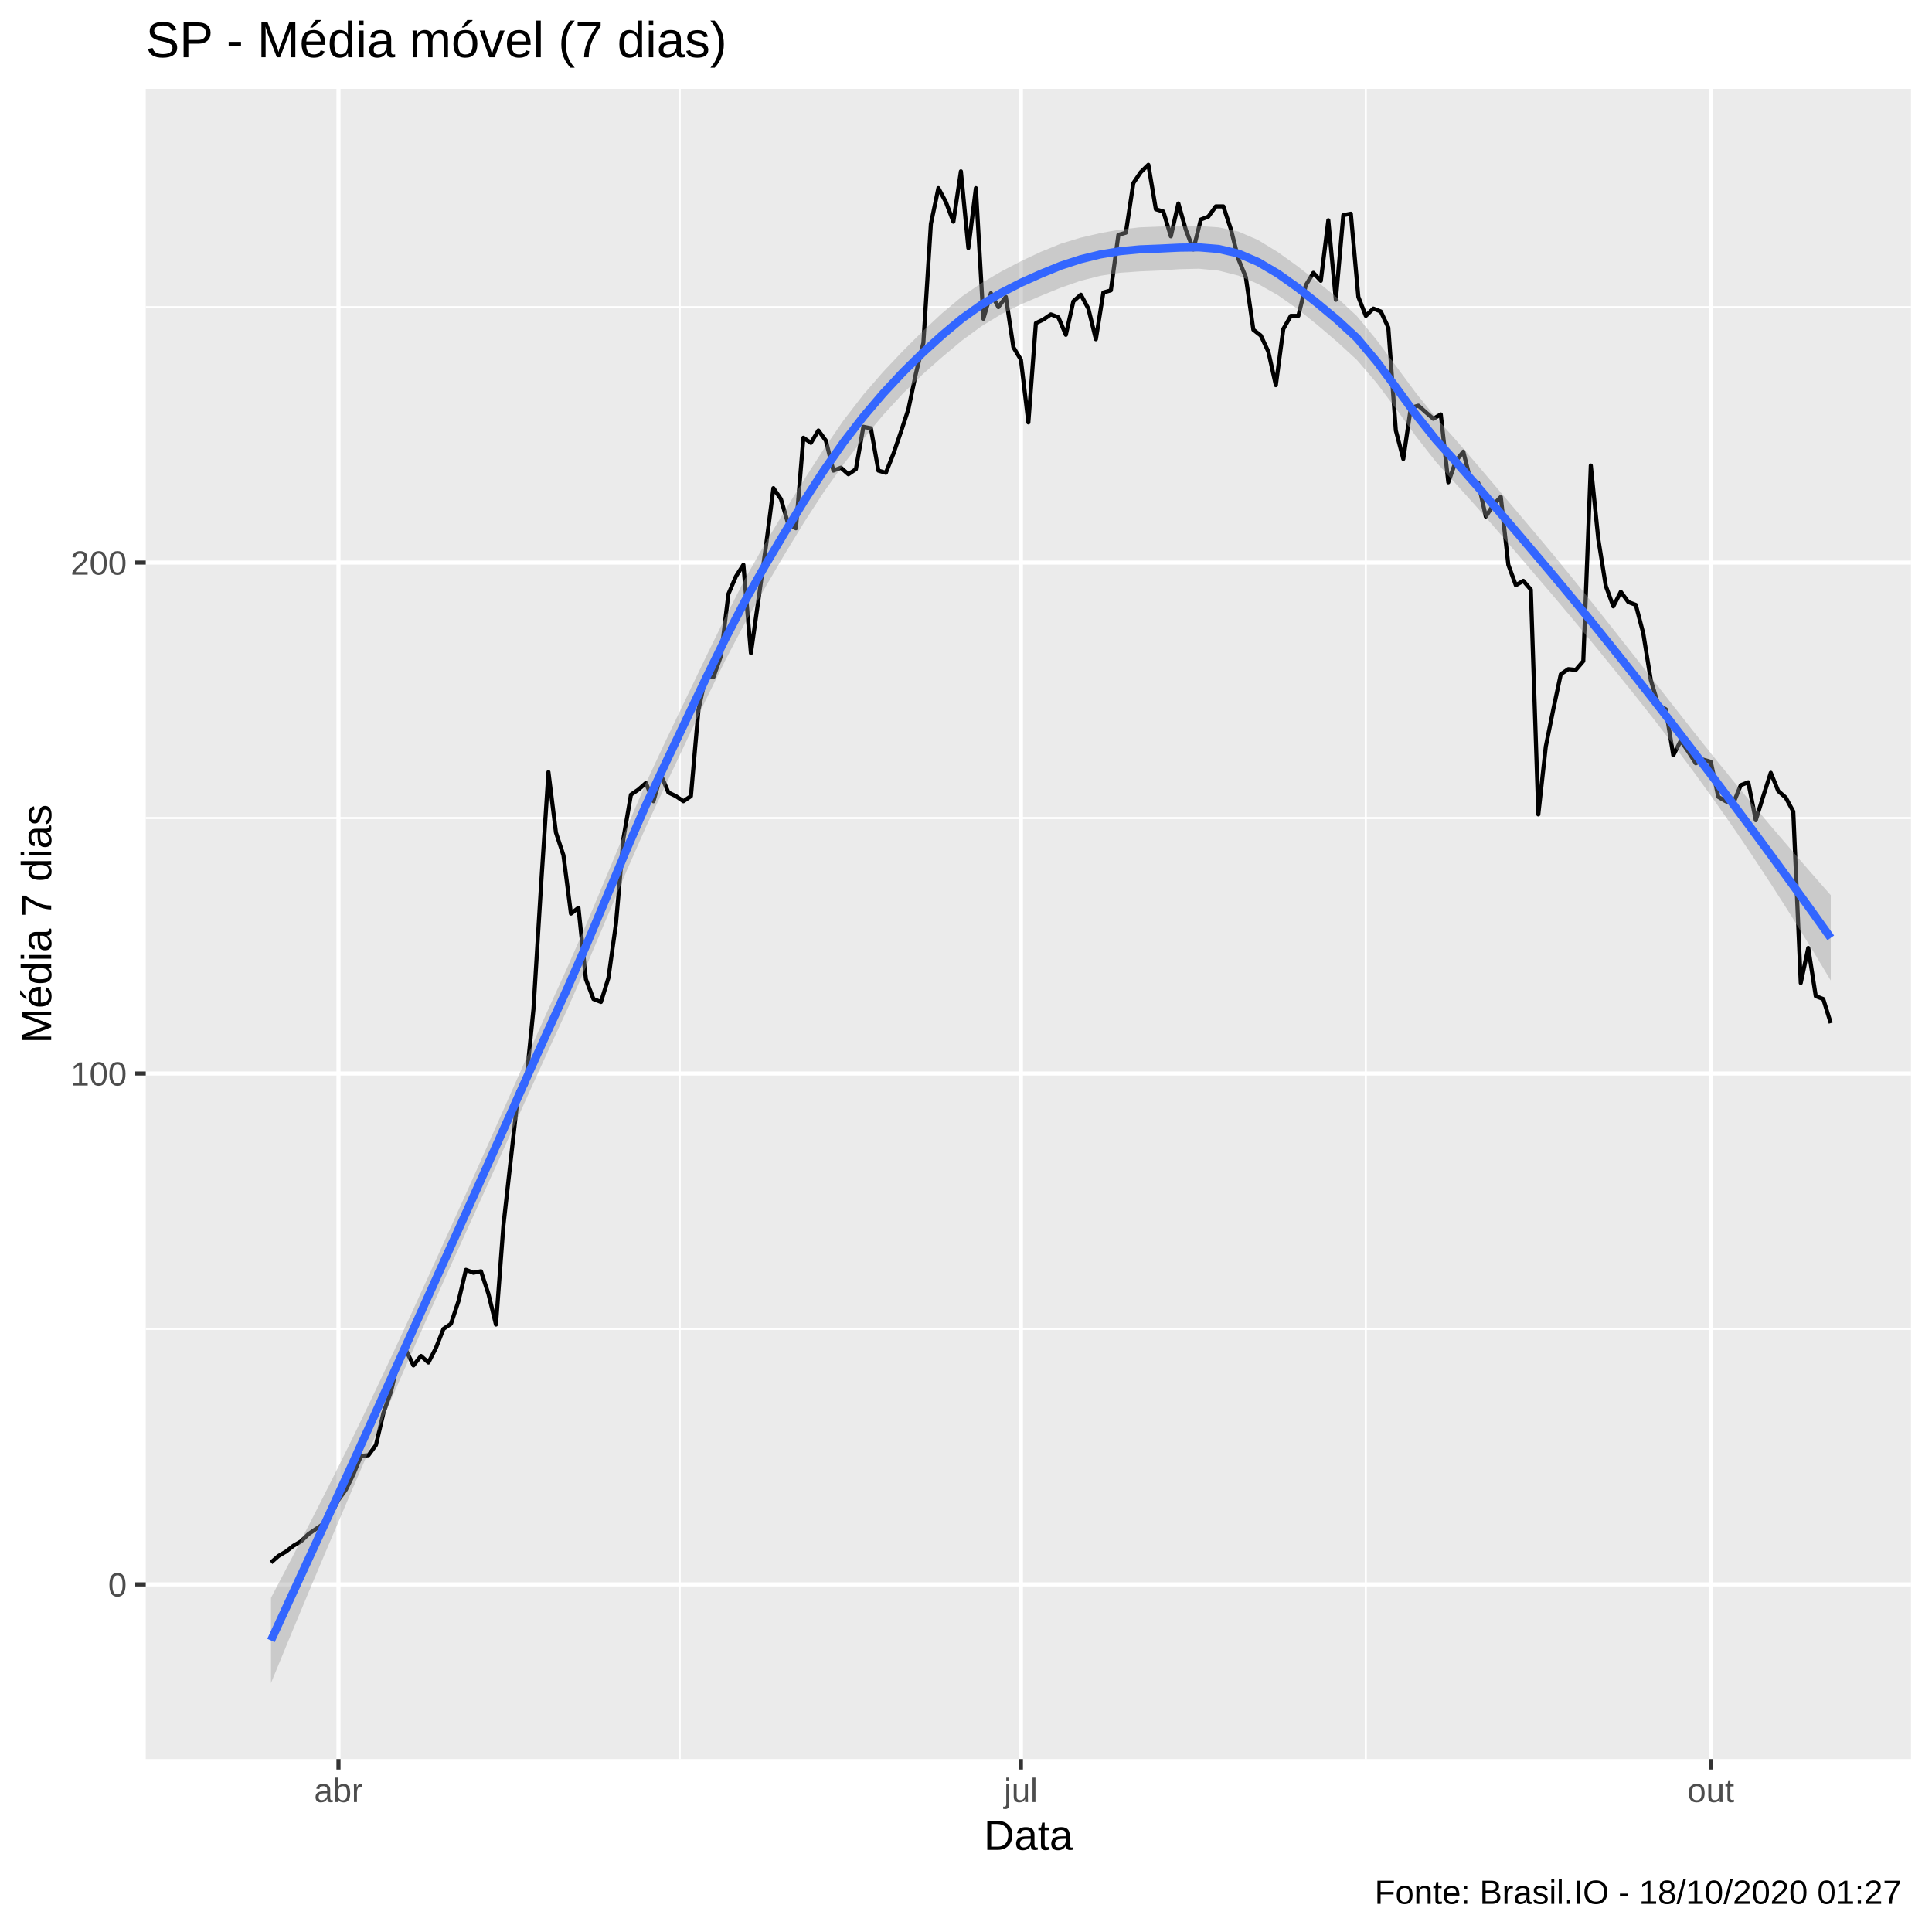
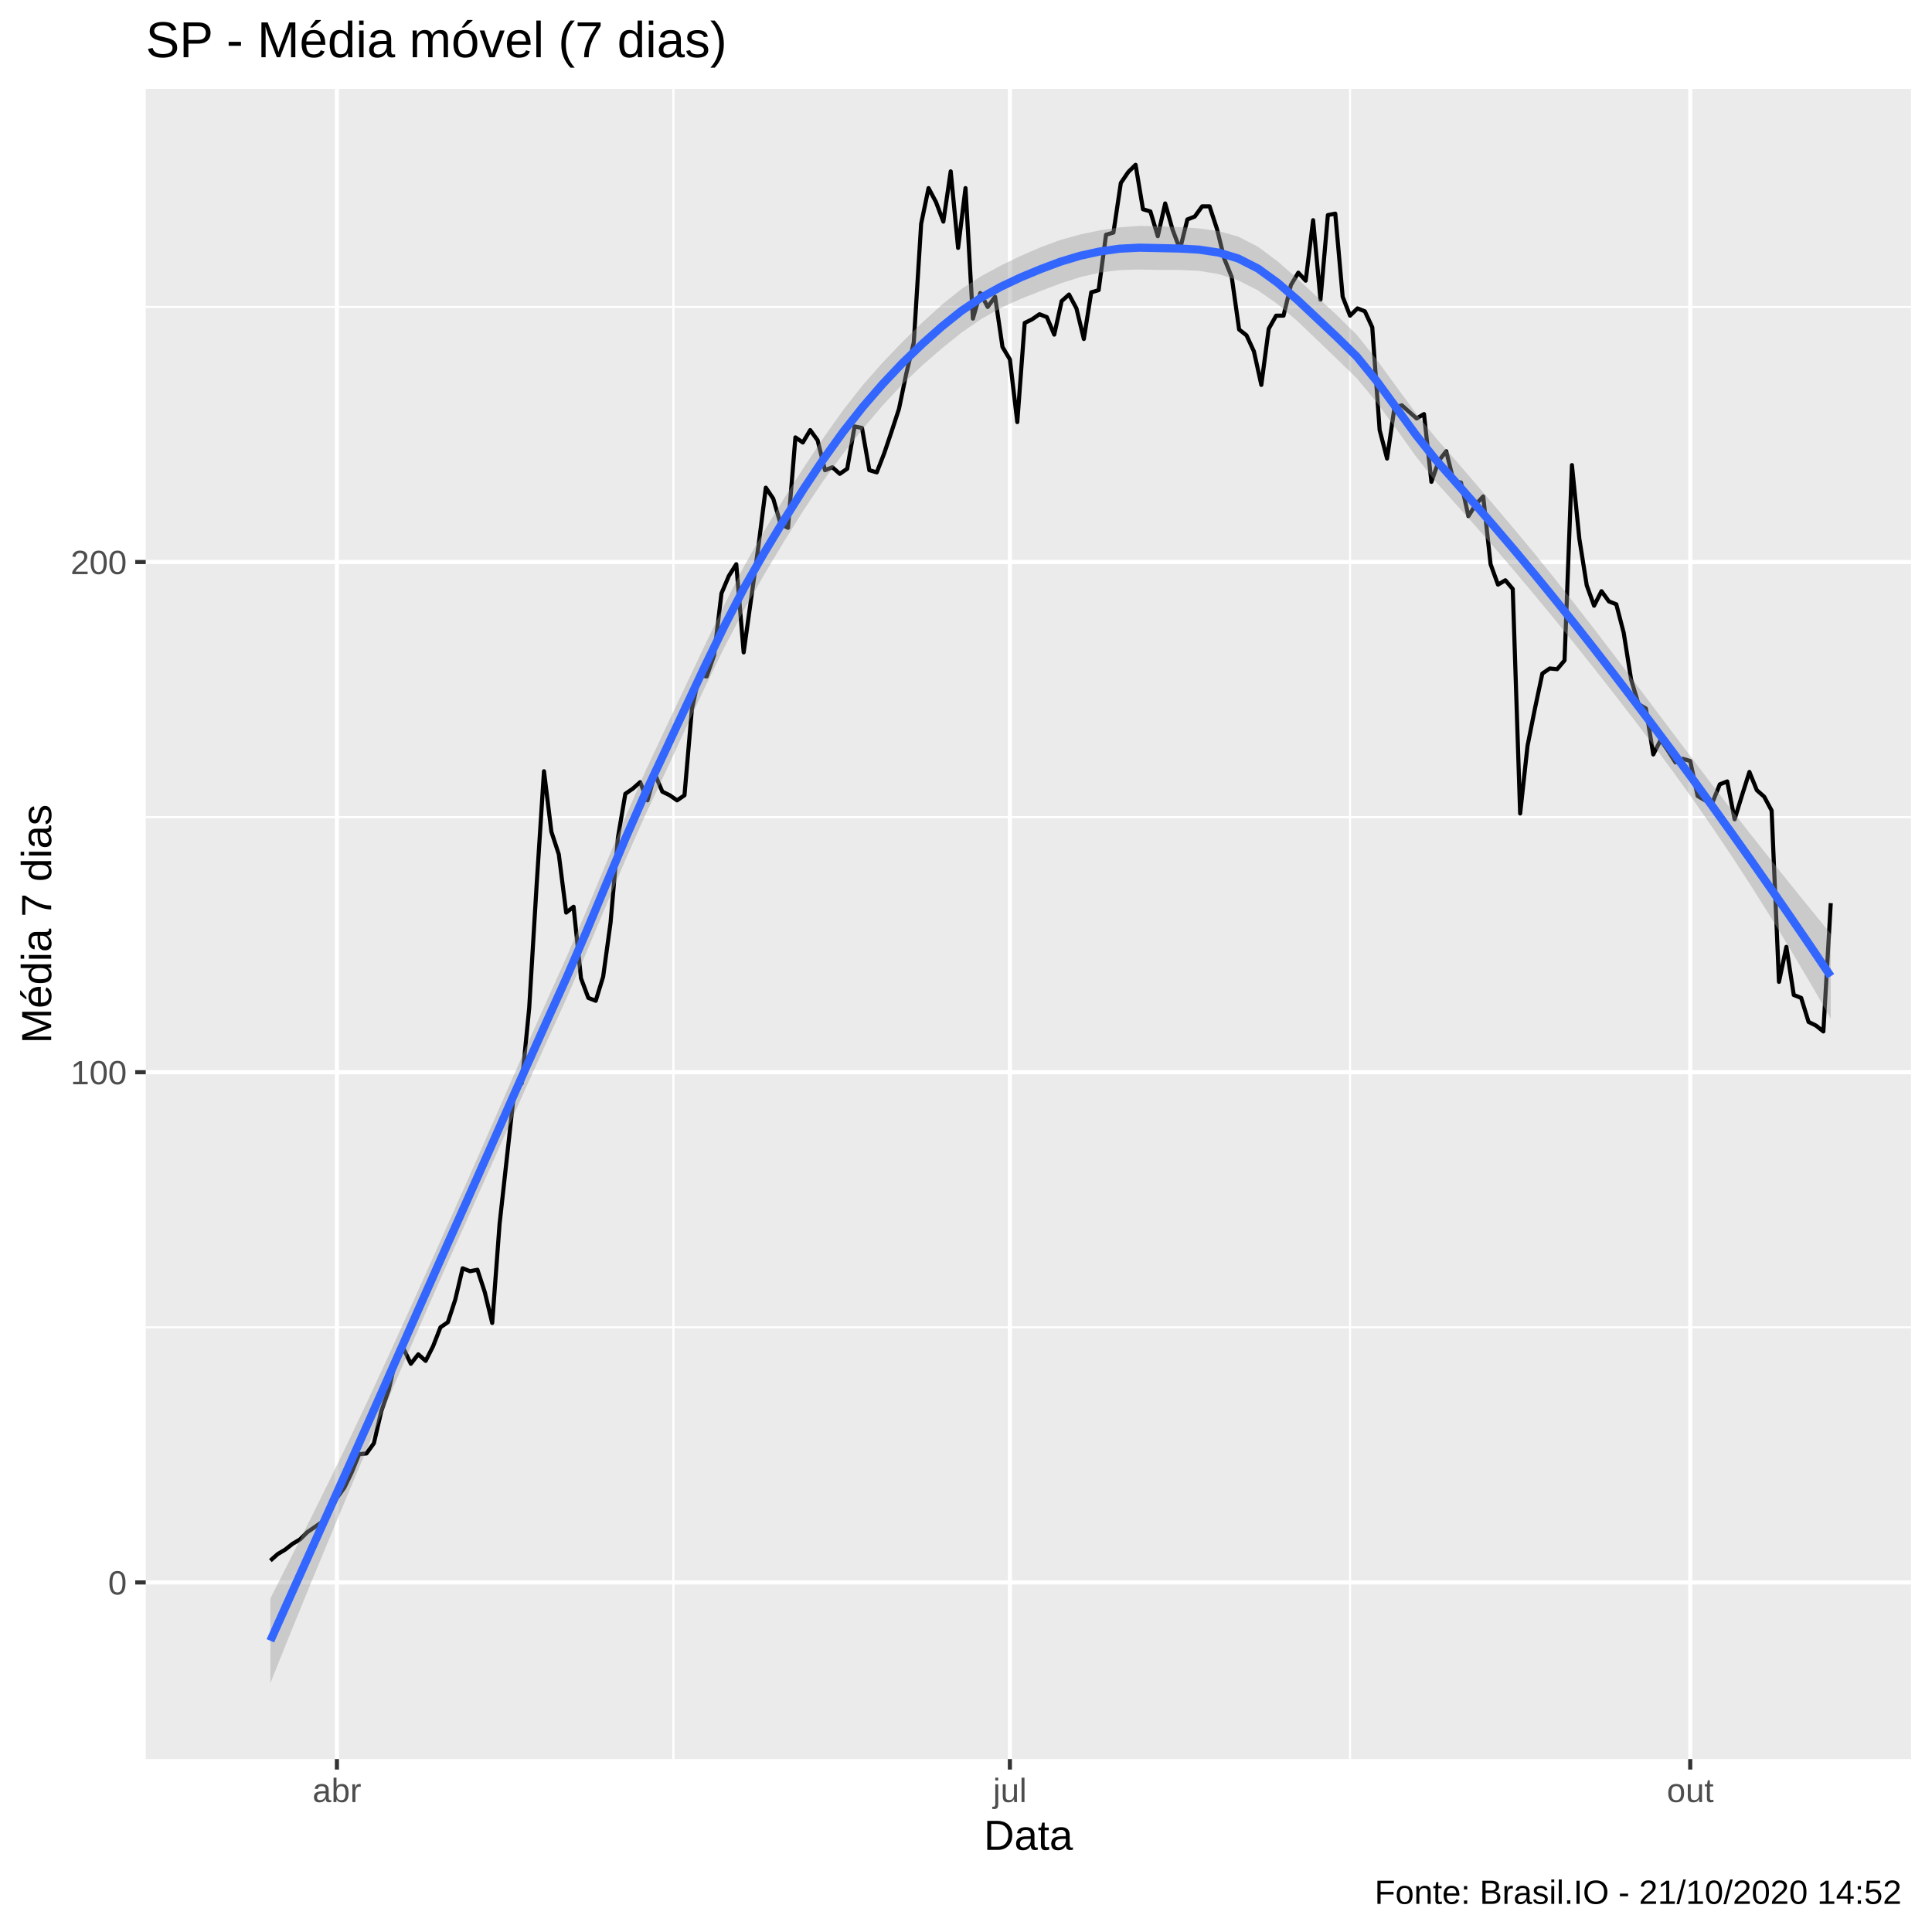
<svg xmlns="http://www.w3.org/2000/svg" viewBox="0 0 504.00 504.00">
  <defs>
    <style type="text/css">
    line, polyline, polygon, path, rect, circle {
      fill: none;
      stroke: #000000;
      stroke-linecap: round;
      stroke-linejoin: round;
      stroke-miterlimit: 10.00;
    }
  </style>
  </defs>
  <rect width="100%" height="100%" style="stroke: none; fill: #FFFFFF;" />
  <rect x="-0" y="0.00" width="504.00" height="504.00" style="stroke-width: 1.07; stroke: #FFFFFF; fill: #FFFFFF;" />
  <defs>
    <clipPath id="cpMzguMDJ8NDk4LjUyfDQ1OC44OHwyMy4xOQ==">
      <rect x="38.02" y="23.19" width="460.50" height="435.69" />
    </clipPath>
  </defs>
  <rect x="38.02" y="23.19" width="460.50" height="435.69" style="stroke-width: 1.07; stroke: none; fill: #EBEBEB;" clip-path="url(#cpMzguMDJ8NDk4LjUyfDQ1OC44OHwyMy4xOQ==)" />
-   <polyline points="38.02,346.68 498.52,346.68 " style="stroke-width: 0.53; stroke: #FFFFFF; stroke-linecap: butt;" clip-path="url(#cpMzguMDJ8NDk4LjUyfDQ1OC44OHwyMy4xOQ==)" />
-   <polyline points="38.02,213.40 498.52,213.40 " style="stroke-width: 0.53; stroke: #FFFFFF; stroke-linecap: butt;" clip-path="url(#cpMzguMDJ8NDk4LjUyfDQ1OC44OHwyMy4xOQ==)" />
-   <polyline points="38.02,80.12 498.52,80.12 " style="stroke-width: 0.53; stroke: #FFFFFF; stroke-linecap: butt;" clip-path="url(#cpMzguMDJ8NDk4LjUyfDQ1OC44OHwyMy4xOQ==)" />
-   <polyline points="177.31,458.88 177.31,23.19 " style="stroke-width: 0.53; stroke: #FFFFFF; stroke-linecap: butt;" clip-path="url(#cpMzguMDJ8NDk4LjUyfDQ1OC44OHwyMy4xOQ==)" />
-   <polyline points="356.30,458.88 356.30,23.19 " style="stroke-width: 0.53; stroke: #FFFFFF; stroke-linecap: butt;" clip-path="url(#cpMzguMDJ8NDk4LjUyfDQ1OC44OHwyMy4xOQ==)" />
-   <polyline points="38.02,413.32 498.52,413.32 " style="stroke-width: 1.07; stroke: #FFFFFF; stroke-linecap: butt;" clip-path="url(#cpMzguMDJ8NDk4LjUyfDQ1OC44OHwyMy4xOQ==)" />
-   <polyline points="38.02,280.04 498.52,280.04 " style="stroke-width: 1.07; stroke: #FFFFFF; stroke-linecap: butt;" clip-path="url(#cpMzguMDJ8NDk4LjUyfDQ1OC44OHwyMy4xOQ==)" />
-   <polyline points="38.02,146.76 498.52,146.76 " style="stroke-width: 1.07; stroke: #FFFFFF; stroke-linecap: butt;" clip-path="url(#cpMzguMDJ8NDk4LjUyfDQ1OC44OHwyMy4xOQ==)" />
-   <polyline points="88.30,458.88 88.30,23.19 " style="stroke-width: 1.07; stroke: #FFFFFF; stroke-linecap: butt;" clip-path="url(#cpMzguMDJ8NDk4LjUyfDQ1OC44OHwyMy4xOQ==)" />
-   <polyline points="266.32,458.88 266.32,23.19 " style="stroke-width: 1.07; stroke: #FFFFFF; stroke-linecap: butt;" clip-path="url(#cpMzguMDJ8NDk4LjUyfDQ1OC44OHwyMy4xOQ==)" />
-   <polyline points="446.29,458.88 446.29,23.19 " style="stroke-width: 1.07; stroke: #FFFFFF; stroke-linecap: butt;" clip-path="url(#cpMzguMDJ8NDk4LjUyfDQ1OC44OHwyMy4xOQ==)" />
-   <polyline points="70.69,407.61 72.65,405.90 74.60,404.76 76.56,403.23 78.52,402.09 80.47,400.19 82.43,398.85 84.38,397.52 86.34,395.04 88.30,391.24 90.25,388.57 92.21,384.57 94.17,379.81 96.12,379.62 98.08,376.96 100.03,368.58 101.99,363.06 103.95,354.68 105.90,352.20 107.86,356.20 109.82,353.73 111.77,355.44 113.73,351.63 115.68,346.68 117.64,345.35 119.60,339.45 121.55,331.26 123.51,332.02 125.47,331.64 127.42,337.54 129.38,345.54 131.33,319.65 133.29,302.13 135.25,284.61 137.20,282.90 139.16,263.29 141.12,231.30 143.07,201.41 145.03,217.21 146.98,223.11 148.94,238.34 150.90,236.82 152.85,255.48 154.81,260.62 156.77,261.38 158.72,255.10 160.68,241.01 162.63,218.73 164.59,207.31 166.55,205.97 168.50,204.26 170.46,209.02 172.42,202.17 174.37,206.74 176.33,207.69 178.28,209.02 180.24,207.69 182.20,185.22 184.15,176.27 186.11,176.65 188.07,171.13 190.02,154.95 191.98,150.38 193.93,147.33 195.89,170.37 197.85,156.47 199.80,142.57 201.76,127.34 203.72,130.19 205.67,136.86 207.63,137.81 209.58,114.20 211.54,115.53 213.50,112.30 215.45,114.96 217.41,122.77 219.37,122.01 221.32,123.72 223.28,122.39 225.23,111.34 227.19,111.73 229.15,122.77 231.10,123.34 233.06,118.39 235.02,112.68 236.97,106.77 238.93,97.45 240.88,89.45 242.84,58.41 244.80,49.08 246.75,52.70 248.71,57.84 250.67,44.70 252.62,64.70 254.58,49.08 256.53,83.16 258.49,76.50 260.45,80.12 262.40,77.45 264.36,90.59 266.32,93.83 268.27,110.20 270.23,84.31 272.18,83.36 274.14,82.02 276.10,82.78 278.05,87.35 280.01,78.60 281.96,76.88 283.92,80.50 285.88,88.50 287.83,76.31 289.79,75.74 291.75,61.27 293.70,60.70 295.66,47.75 297.61,44.89 299.57,42.99 301.53,54.60 303.48,55.18 305.44,61.65 307.40,53.08 309.35,59.94 311.31,65.08 313.26,57.27 315.22,56.51 317.18,53.84 319.13,53.84 321.09,59.75 323.05,67.55 325.00,72.31 326.96,86.02 328.91,87.54 330.87,91.73 332.83,100.49 334.78,85.83 336.74,82.40 338.70,82.40 340.65,74.41 342.61,71.17 344.56,73.26 346.52,57.46 348.48,78.21 350.43,56.13 352.39,55.75 354.35,77.45 356.30,82.40 358.26,80.50 360.21,81.26 362.17,85.45 364.13,112.30 366.08,119.72 368.04,106.39 370.00,105.82 371.95,107.54 373.91,109.25 375.86,108.11 377.82,125.82 379.78,120.29 381.73,117.82 383.69,125.62 385.65,126.01 387.60,134.76 389.56,131.72 391.51,129.62 393.47,147.33 395.43,152.66 397.38,151.52 399.34,153.80 401.30,212.45 403.25,194.74 405.21,185.03 407.16,175.89 409.12,174.56 411.08,174.75 413.03,172.46 414.99,121.44 416.95,140.67 418.90,152.85 420.86,158.18 422.81,154.38 424.77,157.04 426.73,157.80 428.68,165.23 430.64,177.41 432.60,183.89 434.55,185.03 436.51,197.03 438.46,193.22 440.42,196.07 442.38,199.12 444.33,198.17 446.29,198.74 448.25,207.88 450.20,209.02 452.16,209.59 454.11,204.83 456.07,204.07 458.03,213.97 459.98,207.69 461.94,201.60 463.90,206.36 465.85,208.07 467.81,211.69 469.76,256.43 471.72,247.29 473.68,259.86 475.63,260.62 477.59,266.90 " style="stroke-width: 1.07; stroke-linecap: butt;" clip-path="url(#cpMzguMDJ8NDk4LjUyfDQ1OC44OHwyMy4xOQ==)" />
-   <polygon points="70.69,416.83 75.84,406.99 80.99,397.03 86.14,386.90 91.29,376.54 96.44,365.90 101.59,355.01 106.75,343.91 111.90,332.67 117.05,321.34 122.20,309.97 127.35,298.48 132.50,286.88 137.65,275.28 142.80,263.79 147.95,252.49 153.10,240.74 158.25,228.48 163.40,216.12 168.55,204.18 173.70,193.17 178.85,182.44 184.00,171.70 189.16,161.14 194.31,151.10 199.46,142.01 204.61,133.43 209.76,125.13 214.91,117.13 220.06,109.65 225.21,102.97 230.36,97.03 235.51,91.58 240.66,86.45 245.81,81.66 250.96,77.34 256.11,73.79 261.26,70.79 266.41,68.10 271.56,65.68 276.72,63.58 281.87,62.01 287.02,60.81 292.17,59.89 297.32,59.31 302.47,59.11 307.62,58.98 312.77,58.97 317.92,59.31 323.07,60.40 328.22,62.63 333.37,65.78 338.52,69.48 343.67,73.48 348.82,77.67 353.97,82.45 359.12,88.69 364.28,95.64 369.43,102.59 374.58,108.95 379.73,114.71 384.88,120.67 390.03,126.73 395.18,132.80 400.33,138.88 405.48,145.04 410.63,151.35 415.78,157.76 420.93,164.26 426.08,170.80 431.23,177.37 436.38,183.95 441.53,190.50 446.69,196.98 451.84,203.34 456.99,209.58 462.14,215.70 467.29,221.72 472.44,227.66 477.59,233.53 477.59,255.78 472.44,247.23 467.29,238.92 462.14,230.84 456.99,223.02 451.84,215.43 446.69,208.08 441.53,200.96 436.38,194.06 431.23,187.37 426.08,180.87 420.93,174.48 415.78,168.16 410.63,161.92 405.48,155.79 400.33,149.78 395.18,143.75 390.03,137.75 384.88,131.88 379.73,126.15 374.58,120.47 369.43,113.90 364.28,106.78 359.12,99.90 353.97,93.89 348.82,89.17 343.67,84.78 338.52,80.62 333.37,77.01 328.22,74.09 323.07,71.90 317.92,70.60 312.77,70.10 307.62,70.22 302.47,70.58 297.32,70.80 292.17,71.16 287.02,71.95 281.87,73.26 276.72,75.06 271.56,77.16 266.41,79.36 261.26,81.92 256.11,85.06 250.96,88.83 245.81,93.13 240.66,97.69 235.51,102.71 230.36,108.31 225.21,114.47 220.06,121.10 214.91,128.36 209.76,136.27 204.61,144.73 199.46,153.52 194.31,162.55 189.16,172.35 184.00,182.84 178.85,193.76 173.70,204.68 168.55,215.62 163.40,227.34 158.25,239.50 153.10,251.70 147.95,263.38 142.80,274.53 137.65,285.85 132.50,297.28 127.35,308.70 122.20,320.04 117.05,331.33 111.90,342.78 106.75,354.37 101.59,366.12 96.44,377.99 91.29,389.97 86.14,402.04 80.99,414.22 75.84,426.56 70.69,439.07 " style="stroke-width: 0.00; stroke: none; fill: #999999; fill-opacity: 0.40;" clip-path="url(#cpMzguMDJ8NDk4LjUyfDQ1OC44OHwyMy4xOQ==)" />
-   <polyline points="70.69,416.83 75.84,406.99 80.99,397.03 86.14,386.90 91.29,376.54 96.44,365.90 101.59,355.01 106.75,343.91 111.90,332.67 117.05,321.34 122.20,309.97 127.35,298.48 132.50,286.88 137.65,275.28 142.80,263.79 147.95,252.49 153.10,240.74 158.25,228.48 163.40,216.12 168.55,204.18 173.70,193.17 178.85,182.44 184.00,171.70 189.16,161.14 194.31,151.10 199.46,142.01 204.61,133.43 209.76,125.13 214.91,117.13 220.06,109.65 225.21,102.97 230.36,97.03 235.51,91.58 240.66,86.45 245.81,81.66 250.96,77.34 256.11,73.79 261.26,70.79 266.41,68.10 271.56,65.68 276.72,63.58 281.87,62.01 287.02,60.81 292.17,59.89 297.32,59.31 302.47,59.11 307.62,58.98 312.77,58.97 317.92,59.31 323.07,60.40 328.22,62.63 333.37,65.78 338.52,69.48 343.67,73.48 348.82,77.67 353.97,82.45 359.12,88.69 364.28,95.64 369.43,102.59 374.58,108.95 379.73,114.71 384.88,120.67 390.03,126.73 395.18,132.80 400.33,138.88 405.48,145.04 410.63,151.35 415.78,157.76 420.93,164.26 426.08,170.80 431.23,177.37 436.38,183.95 441.53,190.50 446.69,196.98 451.84,203.34 456.99,209.58 462.14,215.70 467.29,221.72 472.44,227.66 477.59,233.53 " style="stroke-width: 2.13; stroke: none;" clip-path="url(#cpMzguMDJ8NDk4LjUyfDQ1OC44OHwyMy4xOQ==)" />
-   <polyline points="477.59,255.78 472.44,247.23 467.29,238.92 462.14,230.84 456.99,223.02 451.84,215.43 446.69,208.08 441.53,200.96 436.38,194.06 431.23,187.37 426.08,180.87 420.93,174.48 415.78,168.16 410.63,161.92 405.48,155.79 400.33,149.78 395.18,143.75 390.03,137.75 384.88,131.88 379.73,126.15 374.58,120.47 369.43,113.90 364.28,106.78 359.12,99.90 353.97,93.89 348.82,89.17 343.67,84.78 338.52,80.62 333.37,77.01 328.22,74.09 323.07,71.90 317.92,70.60 312.77,70.10 307.62,70.22 302.47,70.58 297.32,70.80 292.17,71.16 287.02,71.95 281.87,73.26 276.72,75.06 271.56,77.16 266.41,79.36 261.26,81.92 256.11,85.06 250.96,88.83 245.81,93.13 240.66,97.69 235.51,102.71 230.36,108.31 225.21,114.47 220.06,121.10 214.91,128.36 209.76,136.27 204.61,144.73 199.46,153.52 194.31,162.55 189.16,172.35 184.00,182.84 178.85,193.76 173.70,204.68 168.55,215.62 163.40,227.34 158.25,239.50 153.10,251.70 147.95,263.38 142.80,274.53 137.65,285.85 132.50,297.28 127.35,308.70 122.20,320.04 117.05,331.33 111.90,342.78 106.75,354.37 101.59,366.12 96.44,377.99 91.29,389.97 86.14,402.04 80.99,414.22 75.84,426.56 70.69,439.07 " style="stroke-width: 2.13; stroke: none;" clip-path="url(#cpMzguMDJ8NDk4LjUyfDQ1OC44OHwyMy4xOQ==)" />
-   <polyline points="70.69,427.95 75.84,416.77 80.99,405.63 86.14,394.47 91.29,383.25 96.44,371.95 101.59,360.56 106.75,349.14 111.90,337.72 117.05,326.34 122.20,315.00 127.35,303.59 132.50,292.08 137.65,280.57 142.80,269.16 147.95,257.94 153.10,246.22 158.25,233.99 163.40,221.73 168.55,209.90 173.70,198.93 178.85,188.10 184.00,177.27 189.16,166.74 194.31,156.83 199.46,147.76 204.61,139.08 209.76,130.70 214.91,122.74 220.06,115.38 225.21,108.72 230.36,102.67 235.51,97.14 240.66,92.07 245.81,87.39 250.96,83.09 256.11,79.43 261.26,76.36 266.41,73.73 271.56,71.42 276.72,69.32 281.87,67.64 287.02,66.38 292.17,65.53 297.32,65.05 302.47,64.85 307.62,64.60 312.77,64.53 317.92,64.95 323.07,66.15 328.22,68.36 333.37,71.40 338.52,75.05 343.67,79.13 348.82,83.42 353.97,88.17 359.12,94.29 364.28,101.21 369.43,108.25 374.58,114.71 379.73,120.43 384.88,126.28 390.03,132.24 395.18,138.27 400.33,144.33 405.48,150.42 410.63,156.63 415.78,162.96 420.93,169.37 426.08,175.84 431.23,182.37 436.38,189.01 441.53,195.73 446.69,202.53 451.84,209.39 456.99,216.30 462.14,223.27 467.29,230.32 472.44,237.45 477.59,244.66 " style="stroke-width: 2.13; stroke: #3366FF; stroke-linecap: butt;" clip-path="url(#cpMzguMDJ8NDk4LjUyfDQ1OC44OHwyMy4xOQ==)" />
+   <polyline points="38.02,346.26 498.52,346.26 " style="stroke-width: 0.53; stroke: #FFFFFF; stroke-linecap: butt;" clip-path="url(#cpMzguMDJ8NDk4LjUyfDQ1OC44OHwyMy4xOQ==)" />
+   <polyline points="38.02,213.16 498.52,213.16 " style="stroke-width: 0.53; stroke: #FFFFFF; stroke-linecap: butt;" clip-path="url(#cpMzguMDJ8NDk4LjUyfDQ1OC44OHwyMy4xOQ==)" />
+   <polyline points="38.02,80.07 498.52,80.07 " style="stroke-width: 0.53; stroke: #FFFFFF; stroke-linecap: butt;" clip-path="url(#cpMzguMDJ8NDk4LjUyfDQ1OC44OHwyMy4xOQ==)" />
+   <polyline points="175.67,458.88 175.67,23.19 " style="stroke-width: 0.53; stroke: #FFFFFF; stroke-linecap: butt;" clip-path="url(#cpMzguMDJ8NDk4LjUyfDQ1OC44OHwyMy4xOQ==)" />
+   <polyline points="352.19,458.88 352.19,23.19 " style="stroke-width: 0.53; stroke: #FFFFFF; stroke-linecap: butt;" clip-path="url(#cpMzguMDJ8NDk4LjUyfDQ1OC44OHwyMy4xOQ==)" />
+   <polyline points="38.02,412.81 498.52,412.81 " style="stroke-width: 1.07; stroke: #FFFFFF; stroke-linecap: butt;" clip-path="url(#cpMzguMDJ8NDk4LjUyfDQ1OC44OHwyMy4xOQ==)" />
+   <polyline points="38.02,279.71 498.52,279.71 " style="stroke-width: 1.07; stroke: #FFFFFF; stroke-linecap: butt;" clip-path="url(#cpMzguMDJ8NDk4LjUyfDQ1OC44OHwyMy4xOQ==)" />
+   <polyline points="38.02,146.62 498.52,146.62 " style="stroke-width: 1.07; stroke: #FFFFFF; stroke-linecap: butt;" clip-path="url(#cpMzguMDJ8NDk4LjUyfDQ1OC44OHwyMy4xOQ==)" />
+   <polyline points="87.89,458.88 87.89,23.19 " style="stroke-width: 1.07; stroke: #FFFFFF; stroke-linecap: butt;" clip-path="url(#cpMzguMDJ8NDk4LjUyfDQ1OC44OHwyMy4xOQ==)" />
+   <polyline points="263.45,458.88 263.45,23.19 " style="stroke-width: 1.07; stroke: #FFFFFF; stroke-linecap: butt;" clip-path="url(#cpMzguMDJ8NDk4LjUyfDQ1OC44OHwyMy4xOQ==)" />
+   <polyline points="440.93,458.88 440.93,23.19 " style="stroke-width: 1.07; stroke: #FFFFFF; stroke-linecap: butt;" clip-path="url(#cpMzguMDJ8NDk4LjUyfDQ1OC44OHwyMy4xOQ==)" />
+   <polyline points="70.53,407.11 72.46,405.40 74.39,404.25 76.32,402.73 78.25,401.59 80.17,399.69 82.10,398.36 84.03,397.03 85.96,394.56 87.89,390.75 89.82,388.09 91.75,384.10 93.68,379.35 95.61,379.16 97.54,376.49 99.47,368.13 101.40,362.61 103.33,354.25 105.25,351.78 107.18,355.77 109.11,353.30 111.04,355.01 112.97,351.21 114.90,346.26 116.83,344.93 118.76,339.04 120.69,330.86 122.62,331.62 124.55,331.24 126.48,337.14 128.40,345.12 130.33,319.26 132.26,301.77 134.19,284.28 136.12,282.57 138.05,262.98 139.98,231.04 141.91,201.19 143.84,216.97 145.77,222.86 147.70,238.07 149.63,236.55 151.56,255.19 153.48,260.32 155.41,261.08 157.34,254.80 159.27,240.73 161.20,218.49 163.13,207.08 165.06,205.75 166.99,204.04 168.92,208.79 170.85,201.95 172.78,206.51 174.71,207.46 176.63,208.79 178.56,207.46 180.49,185.02 182.42,176.09 184.35,176.47 186.28,170.95 188.21,154.79 190.14,150.23 192.07,147.19 194.00,170.19 195.93,156.31 197.86,142.43 199.78,127.22 201.71,130.07 203.64,136.73 205.57,137.68 207.50,114.10 209.43,115.43 211.36,112.20 213.29,114.86 215.22,122.66 217.15,121.90 219.08,123.61 221.01,122.28 222.94,111.25 224.86,111.63 226.79,122.66 228.72,123.23 230.65,118.29 232.58,112.58 234.51,106.69 236.44,97.37 238.37,89.38 240.30,58.39 242.23,49.07 244.16,52.69 246.09,57.82 248.01,44.70 249.94,64.67 251.87,49.07 253.80,83.11 255.73,76.45 257.66,80.07 259.59,77.41 261.52,90.52 263.45,93.76 265.38,110.11 267.31,84.25 269.24,83.30 271.17,81.97 273.09,82.73 275.02,87.29 276.95,78.55 278.88,76.83 280.81,80.45 282.74,88.43 284.67,76.26 286.60,75.69 288.53,61.24 290.46,60.67 292.39,47.74 294.32,44.89 296.24,42.99 298.17,54.59 300.10,55.16 302.03,61.62 303.96,53.07 305.89,59.91 307.82,65.05 309.75,57.25 311.68,56.49 313.61,53.83 315.54,53.83 317.47,59.72 319.39,67.52 321.32,72.27 323.25,85.96 325.18,87.48 327.11,91.67 329.04,100.41 330.97,85.77 332.90,82.35 334.83,82.35 336.76,74.36 338.69,71.13 340.62,73.22 342.55,57.44 344.47,78.17 346.40,56.11 348.33,55.73 350.26,77.41 352.19,82.35 354.12,80.45 356.05,81.21 357.98,85.39 359.91,112.20 361.84,119.62 363.77,106.31 365.70,105.74 367.62,107.45 369.55,109.16 371.48,108.02 373.41,125.70 375.34,120.19 377.27,117.71 379.20,125.51 381.13,125.89 383.06,134.64 384.99,131.59 386.92,129.50 388.85,147.19 390.78,152.51 392.70,151.37 394.63,153.65 396.56,212.21 398.49,194.53 400.42,184.83 402.35,175.71 404.28,174.38 406.21,174.57 408.14,172.28 410.07,121.33 412.00,140.53 413.93,152.70 415.85,158.02 417.78,154.22 419.71,156.88 421.64,157.64 423.57,165.06 425.50,177.23 427.43,183.69 429.36,184.83 431.29,196.81 433.22,193.01 435.15,195.86 437.08,198.90 439.00,197.95 440.93,198.52 442.86,207.65 444.79,208.79 446.72,209.36 448.65,204.61 450.58,203.85 452.51,213.73 454.44,207.46 456.37,201.38 458.30,206.13 460.23,207.84 462.16,211.45 464.08,256.14 466.01,247.01 467.94,259.56 469.87,260.32 471.80,266.59 473.73,267.54 475.66,269.07 477.59,235.60 " style="stroke-width: 1.07; stroke-linecap: butt;" clip-path="url(#cpMzguMDJ8NDk4LjUyfDQ1OC44OHwyMy4xOQ==)" />
+   <polygon points="70.53,416.98 75.68,406.81 80.83,396.55 85.99,386.13 91.14,375.50 96.29,364.61 101.44,353.48 106.60,342.17 111.75,330.74 116.90,319.22 122.06,307.69 127.21,296.03 132.36,284.29 137.51,272.58 142.67,261.01 147.82,249.57 152.97,237.59 158.12,225.19 163.28,212.83 168.43,201.02 173.58,190.09 178.73,179.18 183.89,168.28 189.04,157.61 194.19,147.54 199.35,138.50 204.50,130.08 209.65,121.99 214.80,114.23 219.96,106.96 225.11,100.42 230.26,94.57 235.41,89.19 240.57,84.15 245.72,79.47 250.87,75.35 256.02,72.02 261.18,69.22 266.33,66.73 271.48,64.49 276.64,62.59 281.79,61.16 286.94,60.08 292.09,59.31 297.25,58.92 302.40,59.02 307.55,59.23 312.70,59.58 317.86,60.28 323.01,61.72 328.16,64.36 333.31,68.20 338.47,72.71 343.62,77.49 348.77,82.24 353.93,87.33 359.08,93.76 364.23,100.82 369.38,107.81 374.54,114.21 379.69,120.06 384.84,126.04 389.99,132.09 395.15,138.19 400.30,144.39 405.45,150.77 410.60,157.30 415.76,163.94 420.91,170.68 426.06,177.48 431.21,184.32 436.37,191.16 441.52,197.98 446.67,204.74 451.83,211.43 456.98,218.02 462.13,224.52 467.28,230.95 472.44,237.31 477.59,243.63 477.59,265.73 472.44,256.77 467.28,248.05 462.13,239.58 456.98,231.39 451.83,223.46 446.67,215.80 441.52,208.38 436.37,201.20 431.21,194.25 426.06,187.48 420.91,180.82 415.76,174.25 410.60,167.78 405.45,161.43 400.30,155.20 395.15,149.06 389.99,143.03 384.84,137.17 379.69,131.41 374.54,125.65 369.38,119.07 364.23,111.90 359.08,104.89 353.93,98.68 348.77,93.66 343.62,88.71 338.47,83.79 333.31,79.36 328.16,75.75 323.01,73.13 317.86,71.48 312.70,70.65 307.55,70.42 302.40,70.42 297.25,70.31 292.09,70.46 286.94,71.10 281.79,72.29 276.64,73.95 271.48,75.91 266.33,77.95 261.18,80.29 256.02,83.19 250.87,86.74 245.72,90.88 240.57,95.34 235.41,100.26 230.26,105.77 225.11,111.83 219.96,118.34 214.80,125.39 209.65,133.06 204.50,141.30 199.35,149.92 194.19,158.90 189.04,168.73 183.89,179.29 178.73,190.34 173.58,201.48 168.43,212.43 163.28,224.04 158.12,236.19 152.97,248.47 147.82,260.39 142.67,271.67 137.51,283.07 132.36,294.60 127.21,306.16 122.06,317.68 116.90,329.15 111.75,340.78 106.60,352.57 101.44,364.53 96.29,376.64 91.14,388.87 85.99,401.19 80.83,413.65 75.68,426.27 70.53,439.07 " style="stroke-width: 0.00; stroke: none; fill: #999999; fill-opacity: 0.40;" clip-path="url(#cpMzguMDJ8NDk4LjUyfDQ1OC44OHwyMy4xOQ==)" />
+   <polyline points="70.53,416.98 75.68,406.81 80.83,396.55 85.99,386.13 91.14,375.50 96.29,364.61 101.44,353.48 106.60,342.17 111.75,330.74 116.90,319.22 122.06,307.69 127.21,296.03 132.36,284.29 137.51,272.58 142.67,261.01 147.82,249.57 152.97,237.59 158.12,225.19 163.28,212.83 168.43,201.02 173.58,190.09 178.73,179.18 183.89,168.28 189.04,157.61 194.19,147.54 199.35,138.50 204.50,130.08 209.65,121.99 214.80,114.23 219.96,106.96 225.11,100.42 230.26,94.57 235.41,89.19 240.57,84.15 245.72,79.47 250.87,75.35 256.02,72.02 261.18,69.22 266.33,66.73 271.48,64.49 276.64,62.59 281.79,61.16 286.94,60.08 292.09,59.31 297.25,58.92 302.40,59.02 307.55,59.23 312.70,59.58 317.86,60.28 323.01,61.72 328.16,64.36 333.31,68.20 338.47,72.71 343.62,77.49 348.77,82.24 353.93,87.33 359.08,93.76 364.23,100.82 369.38,107.81 374.54,114.21 379.69,120.06 384.84,126.04 389.99,132.09 395.15,138.19 400.30,144.39 405.45,150.77 410.60,157.30 415.76,163.94 420.91,170.68 426.06,177.48 431.21,184.32 436.37,191.16 441.52,197.98 446.67,204.74 451.83,211.43 456.98,218.02 462.13,224.52 467.28,230.95 472.44,237.31 477.59,243.63 " style="stroke-width: 2.13; stroke: none;" clip-path="url(#cpMzguMDJ8NDk4LjUyfDQ1OC44OHwyMy4xOQ==)" />
+   <polyline points="477.59,265.73 472.44,256.77 467.28,248.05 462.13,239.58 456.98,231.39 451.83,223.46 446.67,215.80 441.52,208.38 436.37,201.20 431.21,194.25 426.06,187.48 420.91,180.82 415.76,174.25 410.60,167.78 405.45,161.43 400.30,155.20 395.15,149.06 389.99,143.03 384.84,137.17 379.69,131.41 374.54,125.65 369.38,119.07 364.23,111.90 359.08,104.89 353.93,98.68 348.77,93.66 343.62,88.71 338.47,83.79 333.31,79.36 328.16,75.75 323.01,73.13 317.86,71.48 312.70,70.65 307.55,70.42 302.40,70.42 297.25,70.31 292.09,70.46 286.94,71.10 281.79,72.29 276.64,73.95 271.48,75.91 266.33,77.95 261.18,80.29 256.02,83.19 250.87,86.74 245.72,90.88 240.57,95.34 235.41,100.26 230.26,105.77 225.11,111.83 219.96,118.34 214.80,125.39 209.65,133.06 204.50,141.30 199.35,149.92 194.19,158.90 189.04,168.73 183.89,179.29 178.73,190.34 173.58,201.48 168.43,212.43 163.28,224.04 158.12,236.19 152.97,248.47 147.82,260.39 142.67,271.67 137.51,283.07 132.36,294.60 127.21,306.16 122.06,317.68 116.90,329.15 111.75,340.78 106.60,352.57 101.44,364.53 96.29,376.64 91.14,388.87 85.99,401.19 80.83,413.65 75.68,426.27 70.53,439.07 " style="stroke-width: 2.13; stroke: none;" clip-path="url(#cpMzguMDJ8NDk4LjUyfDQ1OC44OHwyMy4xOQ==)" />
+   <polyline points="70.53,428.03 75.68,416.54 80.83,405.10 85.99,393.66 91.14,382.18 96.29,370.63 101.44,359.01 106.60,347.37 111.75,335.76 116.90,324.19 122.06,312.68 127.21,301.10 132.36,289.44 137.51,277.83 142.67,266.34 147.82,254.98 152.97,243.03 158.12,230.69 163.28,218.43 168.43,206.72 173.58,195.78 178.73,184.76 183.89,173.79 189.04,163.17 194.19,153.22 199.35,144.21 204.50,135.69 209.65,127.53 214.80,119.81 219.96,112.65 225.11,106.12 230.26,100.17 235.41,94.72 240.57,89.74 245.72,85.17 250.87,81.05 256.02,77.61 261.18,74.76 266.33,72.34 271.48,70.20 276.64,68.27 281.79,66.72 286.94,65.59 292.09,64.88 297.25,64.61 302.40,64.72 307.55,64.83 312.70,65.11 317.86,65.88 323.01,67.43 328.16,70.05 333.31,73.78 338.47,78.25 343.62,83.10 348.77,87.95 353.93,93.01 359.08,99.33 364.23,106.36 369.38,113.44 374.54,119.93 379.69,125.73 384.84,131.60 389.99,137.56 395.15,143.62 400.30,149.80 405.45,156.10 410.60,162.54 415.76,169.10 420.91,175.75 426.06,182.48 431.21,189.28 436.37,196.18 441.52,203.18 446.67,210.27 451.83,217.45 456.98,224.70 462.13,232.05 467.28,239.50 472.44,247.04 477.59,254.68 " style="stroke-width: 2.13; stroke: #3366FF; stroke-linecap: butt;" clip-path="url(#cpMzguMDJ8NDk4LjUyfDQ1OC44OHwyMy4xOQ==)" />
  <defs>
    <clipPath id="cpMC4wMHw1MDQuMDB8NTA0LjAwfDAuMDA=">
      <rect x="0.00" y="0.00" width="504.00" height="504.00" />
    </clipPath>
  </defs>
  <g clip-path="url(#cpMC4wMHw1MDQuMDB8NTA0LjAwfDAuMDA=)">
-     <text x="28.20" y="416.47" style="font-size: 8.80px; fill: #4D4D4D; font-family: Arial;" textLength="4.89px" lengthAdjust="spacingAndGlyphs">0</text>
+     <text x="28.20" y="415.96" style="font-size: 8.80px; fill: #4D4D4D; font-family: Arial;" textLength="4.89px" lengthAdjust="spacingAndGlyphs">0</text>
  </g>
  <g clip-path="url(#cpMC4wMHw1MDQuMDB8NTA0LjAwfDAuMDA=)">
-     <text x="18.41" y="283.19" style="font-size: 8.80px; fill: #4D4D4D; font-family: Arial;" textLength="14.68px" lengthAdjust="spacingAndGlyphs">100</text>
+     <text x="18.41" y="282.86" style="font-size: 8.80px; fill: #4D4D4D; font-family: Arial;" textLength="14.68px" lengthAdjust="spacingAndGlyphs">100</text>
  </g>
  <g clip-path="url(#cpMC4wMHw1MDQuMDB8NTA0LjAwfDAuMDA=)">
-     <text x="18.41" y="149.91" style="font-size: 8.80px; fill: #4D4D4D; font-family: Arial;" textLength="14.68px" lengthAdjust="spacingAndGlyphs">200</text>
+     <text x="18.41" y="149.77" style="font-size: 8.80px; fill: #4D4D4D; font-family: Arial;" textLength="14.68px" lengthAdjust="spacingAndGlyphs">200</text>
  </g>
-   <polyline points="35.28,413.32 38.02,413.32 " style="stroke-width: 1.07; stroke: #333333; stroke-linecap: butt;" clip-path="url(#cpMC4wMHw1MDQuMDB8NTA0LjAwfDAuMDA=)" />
-   <polyline points="35.28,280.04 38.02,280.04 " style="stroke-width: 1.07; stroke: #333333; stroke-linecap: butt;" clip-path="url(#cpMC4wMHw1MDQuMDB8NTA0LjAwfDAuMDA=)" />
-   <polyline points="35.28,146.76 38.02,146.76 " style="stroke-width: 1.07; stroke: #333333; stroke-linecap: butt;" clip-path="url(#cpMC4wMHw1MDQuMDB8NTA0LjAwfDAuMDA=)" />
-   <polyline points="88.30,461.62 88.30,458.88 " style="stroke-width: 1.07; stroke: #333333; stroke-linecap: butt;" clip-path="url(#cpMC4wMHw1MDQuMDB8NTA0LjAwfDAuMDA=)" />
-   <polyline points="266.32,461.62 266.32,458.88 " style="stroke-width: 1.07; stroke: #333333; stroke-linecap: butt;" clip-path="url(#cpMC4wMHw1MDQuMDB8NTA0LjAwfDAuMDA=)" />
-   <polyline points="446.29,461.62 446.29,458.88 " style="stroke-width: 1.07; stroke: #333333; stroke-linecap: butt;" clip-path="url(#cpMC4wMHw1MDQuMDB8NTA0LjAwfDAuMDA=)" />
+   <polyline points="35.28,412.81 38.02,412.81 " style="stroke-width: 1.07; stroke: #333333; stroke-linecap: butt;" clip-path="url(#cpMC4wMHw1MDQuMDB8NTA0LjAwfDAuMDA=)" />
+   <polyline points="35.28,279.71 38.02,279.71 " style="stroke-width: 1.07; stroke: #333333; stroke-linecap: butt;" clip-path="url(#cpMC4wMHw1MDQuMDB8NTA0LjAwfDAuMDA=)" />
+   <polyline points="35.28,146.62 38.02,146.62 " style="stroke-width: 1.07; stroke: #333333; stroke-linecap: butt;" clip-path="url(#cpMC4wMHw1MDQuMDB8NTA0LjAwfDAuMDA=)" />
+   <polyline points="87.89,461.62 87.89,458.88 " style="stroke-width: 1.07; stroke: #333333; stroke-linecap: butt;" clip-path="url(#cpMC4wMHw1MDQuMDB8NTA0LjAwfDAuMDA=)" />
+   <polyline points="263.45,461.62 263.45,458.88 " style="stroke-width: 1.07; stroke: #333333; stroke-linecap: butt;" clip-path="url(#cpMC4wMHw1MDQuMDB8NTA0LjAwfDAuMDA=)" />
+   <polyline points="440.93,461.62 440.93,458.88 " style="stroke-width: 1.07; stroke: #333333; stroke-linecap: butt;" clip-path="url(#cpMC4wMHw1MDQuMDB8NTA0LjAwfDAuMDA=)" />
  <g clip-path="url(#cpMC4wMHw1MDQuMDB8NTA0LjAwfDAuMDA=)">
-     <text x="81.94" y="470.11" style="font-size: 8.80px; fill: #4D4D4D; font-family: Arial;" textLength="12.72px" lengthAdjust="spacingAndGlyphs">abr</text>
+     <text x="81.53" y="470.11" style="font-size: 8.80px; fill: #4D4D4D; font-family: Arial;" textLength="12.72px" lengthAdjust="spacingAndGlyphs">abr</text>
  </g>
  <g clip-path="url(#cpMC4wMHw1MDQuMDB8NTA0LjAwfDAuMDA=)">
-     <text x="261.91" y="470.11" style="font-size: 8.80px; fill: #4D4D4D; font-family: Arial;" textLength="8.80px" lengthAdjust="spacingAndGlyphs">jul</text>
+     <text x="259.05" y="470.11" style="font-size: 8.80px; fill: #4D4D4D; font-family: Arial;" textLength="8.80px" lengthAdjust="spacingAndGlyphs">jul</text>
  </g>
  <g clip-path="url(#cpMC4wMHw1MDQuMDB8NTA0LjAwfDAuMDA=)">
-     <text x="440.17" y="470.11" style="font-size: 8.80px; fill: #4D4D4D; font-family: Arial;" textLength="12.23px" lengthAdjust="spacingAndGlyphs">out</text>
+     <text x="434.82" y="470.11" style="font-size: 8.80px; fill: #4D4D4D; font-family: Arial;" textLength="12.23px" lengthAdjust="spacingAndGlyphs">out</text>
  </g>
  <g clip-path="url(#cpMC4wMHw1MDQuMDB8NTA0LjAwfDAuMDA=)">
    <text x="256.65" y="482.57" style="font-size: 11.00px; font-family: Arial;" textLength="23.24px" lengthAdjust="spacingAndGlyphs">Data</text>
  </g>
  <g clip-path="url(#cpMC4wMHw1MDQuMDB8NTA0LjAwfDAuMDA=)">
    <text transform="translate(13.35,272.22) rotate(-90)" style="font-size: 11.00px; font-family: Arial;" textLength="62.37px" lengthAdjust="spacingAndGlyphs">Média 7 dias</text>
  </g>
  <g clip-path="url(#cpMC4wMHw1MDQuMDB8NTA0LjAwfDAuMDA=)">
    <text x="38.02" y="14.93" style="font-size: 13.20px; font-family: Arial;" textLength="151.85px" lengthAdjust="spacingAndGlyphs">SP - Média móvel (7 dias)</text>
  </g>
  <g clip-path="url(#cpMC4wMHw1MDQuMDB8NTA0LjAwfDAuMDA=)">
-     <text x="358.61" y="496.67" style="font-size: 8.80px; font-family: Arial;" textLength="139.91px" lengthAdjust="spacingAndGlyphs">Fonte: Brasil.IO -  18/10/2020 01:27</text>
+     <text x="358.61" y="496.67" style="font-size: 8.80px; font-family: Arial;" textLength="139.91px" lengthAdjust="spacingAndGlyphs">Fonte: Brasil.IO -  21/10/2020 14:52</text>
  </g>
</svg>
